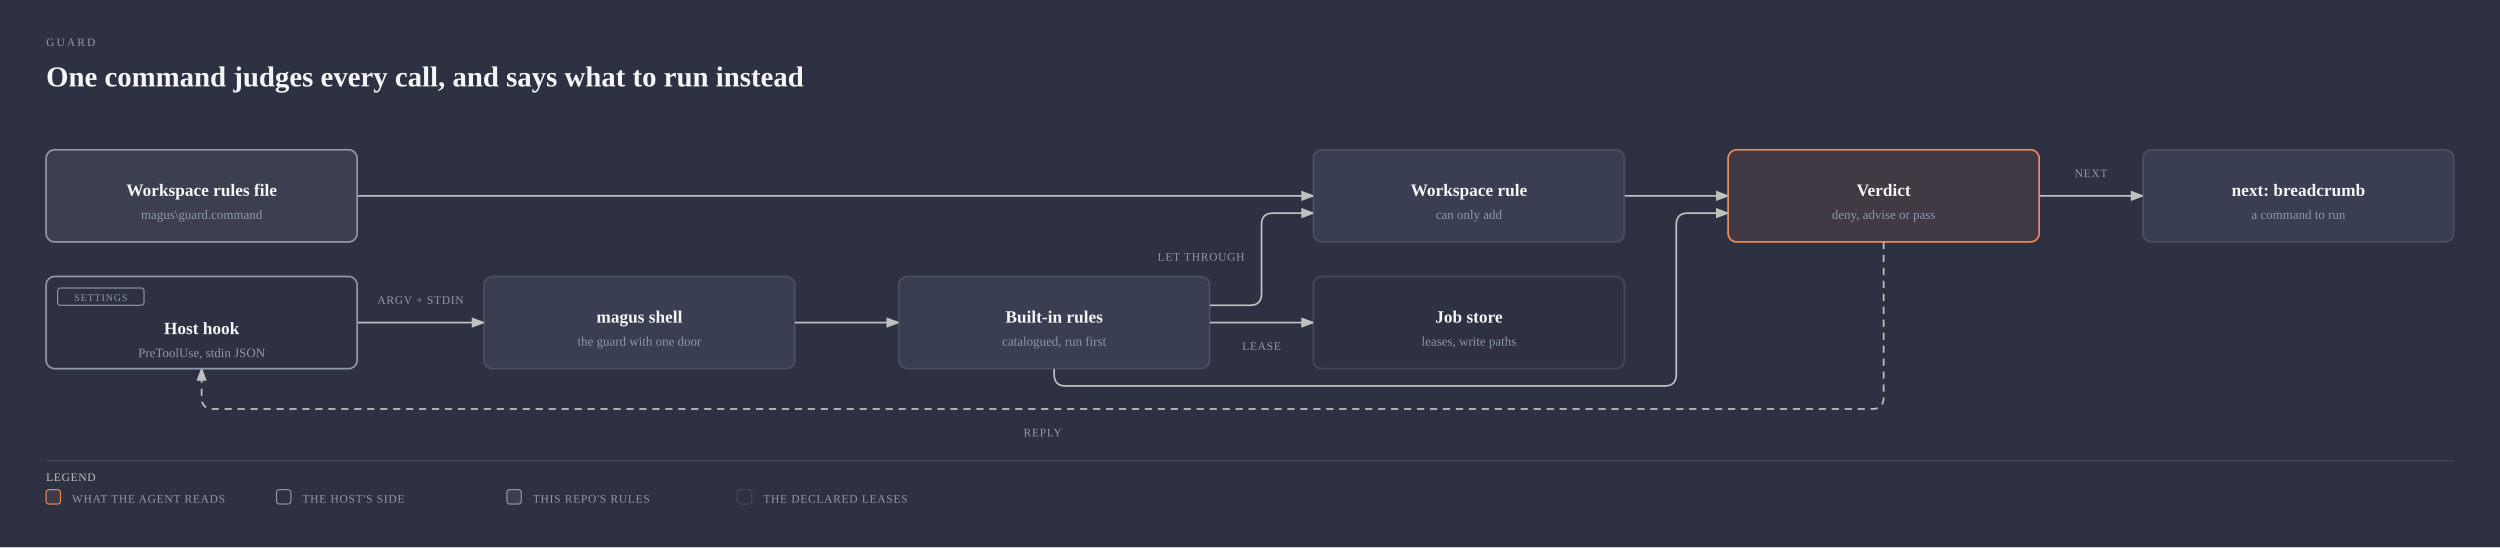
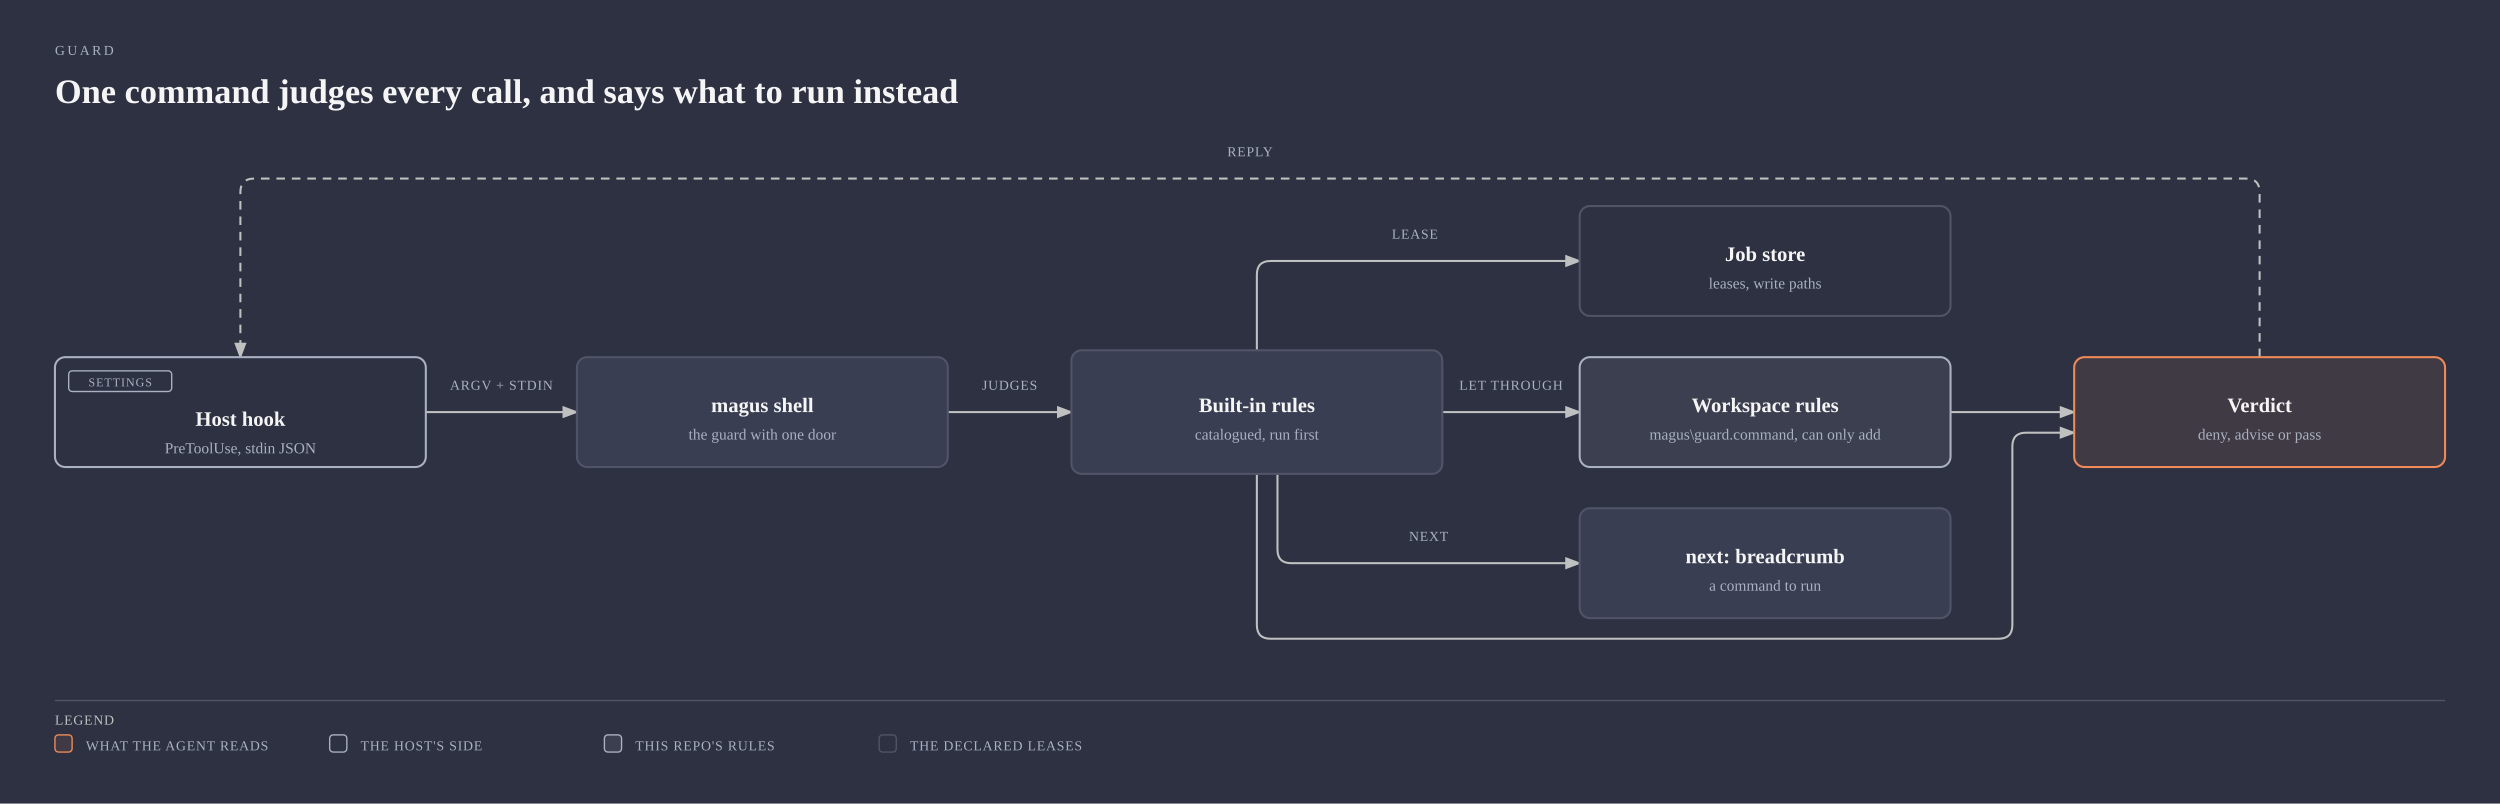
- <svg xmlns="http://www.w3.org/2000/svg" viewBox="0 0 1736 380" width="1736" height="380" role="img" aria-labelledby="guard-path-title guard-path-desc" class="magus-diagram">
+ <svg xmlns="http://www.w3.org/2000/svg" viewBox="0 0 1456 468" width="1456" height="468" role="img" aria-labelledby="guard-path-title guard-path-desc" class="magus-diagram">
  <defs>
    <marker id="guard-path-arrow-default" markerWidth="8" markerHeight="6" refX="7" refY="3" orient="auto">
      <polygon points="0 0, 8 3, 0 6" fill="#bfc0c0" />
    </marker>
    <marker id="guard-path-arrow-accent" markerWidth="8" markerHeight="6" refX="7" refY="3" orient="auto">
      <polygon points="0 0, 8 3, 0 6" fill="#f08a59" />
    </marker>
    <marker id="guard-path-arrow-link" markerWidth="8" markerHeight="6" refX="7" refY="3" orient="auto">
      <polygon points="0 0, 8 3, 0 6" fill="#6a95d8" />
    </marker>
  </defs>
  <rect width="100%" height="100%" fill="#2d3142" />
-   <text x="32" y="32" fill="#8e98ac" font-size="8" font-family="var(--pico-font-family-monospace, monospace)" style="font-variant-ligatures:none" letter-spacing="0.18em">GUARD</text>
+   <text x="32" y="32" fill="#a9b1c2" font-size="8" font-family="var(--pico-font-family-monospace, monospace)" style="font-variant-ligatures:none" letter-spacing="0.18em">GUARD</text>
  <text x="32" y="60" fill="#f5f5f5" font-size="20" font-weight="600" font-family="var(--pico-font-family, sans-serif)">One command judges every call, and says what to run instead</text>
  <g transform="translate(0,40)">
-     <path data-edge="hook-&gt;shell" id="guard-path-edge-hook-shell" d="M 248 184 L 336 184" fill="none" stroke="#bfc0c0" stroke-width="1.2" marker-end="url(#guard-path-arrow-default)" />
-     <path data-edge="shell-&gt;builtin" id="guard-path-edge-shell-builtin" d="M 552 184 L 624 184" fill="none" stroke="#bfc0c0" stroke-width="1.2" marker-end="url(#guard-path-arrow-default)" />
-     <path data-edge="builtin-&gt;jobs" id="guard-path-edge-builtin-jobs" d="M 840 184 L 912 184" fill="none" stroke="#bfc0c0" stroke-width="1.2" marker-end="url(#guard-path-arrow-default)" />
-     <path data-edge="builtin-&gt;workspace" id="guard-path-edge-builtin-workspace" d="M 840 172 L 868 172 Q 876 172 876 164 L 876 116 Q 876 108 884 108 L 912 108" fill="none" stroke="#bfc0c0" stroke-width="1.2" marker-end="url(#guard-path-arrow-default)" />
-     <path data-edge="policy-&gt;workspace" id="guard-path-edge-policy-workspace" d="M 248 96 L 912 96" fill="none" stroke="#bfc0c0" stroke-width="1.2" marker-end="url(#guard-path-arrow-default)" />
-     <path data-edge="builtin-&gt;verdict" id="guard-path-edge-builtin-verdict" d="M 732 216 L 732 220 Q 732 228 740 228 L 1156 228 Q 1164 228 1164 220 L 1164 116 Q 1164 108 1172 108 L 1200 108" fill="none" stroke="#bfc0c0" stroke-width="1.2" marker-end="url(#guard-path-arrow-default)" />
-     <path data-edge="workspace-&gt;verdict" id="guard-path-edge-workspace-verdict" d="M 1128 96 L 1200 96" fill="none" stroke="#bfc0c0" stroke-width="1.2" marker-end="url(#guard-path-arrow-default)" />
-     <path data-edge="verdict-&gt;hint" id="guard-path-edge-verdict-hint" d="M 1416 96 L 1488 96" fill="none" stroke="#bfc0c0" stroke-width="1.2" marker-end="url(#guard-path-arrow-default)" />
-     <path data-edge="verdict-&gt;hook" id="guard-path-edge-verdict-hook" d="M 1308 128 L 1308 236 Q 1308 244 1300 244 L 148 244 Q 140 244 140 236 L 140 216" fill="none" stroke="#bfc0c0" stroke-width="1.2" stroke-dasharray="5,4" marker-end="url(#guard-path-arrow-default)" />
-     <rect x="256" y="162" width="72" height="12" rx="2" fill="#2d3142" />
-     <text x="292" y="171" fill="#8e98ac" font-size="8" font-family="var(--pico-font-family-monospace, monospace)" style="font-variant-ligatures:none" text-anchor="middle" letter-spacing="0.06em">ARGV + STDIN</text>
-     <rect x="858" y="194" width="36" height="12" rx="2" fill="#2d3142" />
-     <text x="876" y="203" fill="#8e98ac" font-size="8" font-family="var(--pico-font-family-monospace, monospace)" style="font-variant-ligatures:none" text-anchor="middle" letter-spacing="0.06em">LEASE</text>
-     <rect x="802" y="132" width="64" height="12" rx="2" fill="#2d3142" />
-     <text x="834" y="141" fill="#8e98ac" font-size="8" font-family="var(--pico-font-family-monospace, monospace)" style="font-variant-ligatures:none" text-anchor="middle" letter-spacing="0.06em">LET THROUGH</text>
-     <rect x="1436" y="74" width="32" height="12" rx="2" fill="#2d3142" />
-     <text x="1452" y="83" fill="#8e98ac" font-size="8" font-family="var(--pico-font-family-monospace, monospace)" style="font-variant-ligatures:none" text-anchor="middle" letter-spacing="0.06em">NEXT</text>
-     <rect x="706" y="254" width="36" height="12" rx="2" fill="#2d3142" />
-     <text x="724" y="263" fill="#8e98ac" font-size="8" font-family="var(--pico-font-family-monospace, monospace)" style="font-variant-ligatures:none" text-anchor="middle" letter-spacing="0.06em">REPLY</text>
-     <g data-node="hook" data-anchor="docs/guides/integrations/agents/magus-command.buzz">
-       <rect x="32" y="152" width="216" height="64" rx="6" fill="#2d3142" />
-       <rect x="32" y="152" width="216" height="64" rx="6" fill="#2d3142" stroke="#8e98ac" stroke-width="1.2" />
-       <rect x="40" y="160" width="60" height="12" rx="2" fill="none" stroke="#8e98ac" stroke-width="0.8" />
-       <text x="70" y="169" fill="#8e98ac" font-size="7" font-family="var(--pico-font-family-monospace, monospace)" style="font-variant-ligatures:none" text-anchor="middle" letter-spacing="0.08em">SETTINGS</text>
-       <text x="140" y="192" fill="#f5f5f5" font-size="12" font-weight="600" font-family="var(--pico-font-family, sans-serif)" text-anchor="middle">Host hook</text>
-       <text x="140" y="208" fill="#8e98ac" font-size="9" font-family="var(--pico-font-family-monospace, monospace)" style="font-variant-ligatures:none" text-anchor="middle">PreToolUse, stdin JSON</text>
+     <path data-edge="external:Host hook-&gt;cmd/magus" id="guard-path-edge-external_3aHost_20hook-cmd_2fmagus" d="M 248 200 L 336 200" fill="none" stroke="#bfc0c0" stroke-width="1.2" marker-end="url(#guard-path-arrow-default)" />
+     <path data-edge="cmd/magus-&gt;internal/guard" id="guard-path-edge-cmd_2fmagus-internal_2fguard" d="M 552 200 L 624 200" fill="none" stroke="#bfc0c0" stroke-width="1.2" marker-end="url(#guard-path-arrow-default)" />
+     <path data-edge="internal/guard-&gt;internal/job" id="guard-path-edge-internal_2fguard-internal_2fjob" d="M 732 164 L 732 120 Q 732 112 740 112 L 920 112" fill="none" stroke="#bfc0c0" stroke-width="1.2" marker-end="url(#guard-path-arrow-default)" />
+     <path data-edge="internal/guard-&gt;external:Workspace rules" id="guard-path-edge-internal_2fguard-external_3aWorkspace_20rules" d="M 840 200 L 920 200" fill="none" stroke="#bfc0c0" stroke-width="1.2" marker-end="url(#guard-path-arrow-default)" />
+     <path data-edge="internal/guard-&gt;external:Verdict" id="guard-path-edge-internal_2fguard-external_3aVerdict" d="M 732 236 L 732 324 Q 732 332 740 332 L 1164 332 Q 1172 332 1172 324 L 1172 220 Q 1172 212 1180 212 L 1208 212" fill="none" stroke="#bfc0c0" stroke-width="1.2" marker-end="url(#guard-path-arrow-default)" />
+     <path data-edge="internal/guard-&gt;internal/hint" id="guard-path-edge-internal_2fguard-internal_2fhint" d="M 744 236 L 744 280 Q 744 288 752 288 L 920 288" fill="none" stroke="#bfc0c0" stroke-width="1.2" marker-end="url(#guard-path-arrow-default)" />
+     <path data-edge="external:Workspace rules-&gt;external:Verdict" id="guard-path-edge-external_3aWorkspace_20rules-external_3aVerdict" d="M 1136 200 L 1208 200" fill="none" stroke="#bfc0c0" stroke-width="1.2" marker-end="url(#guard-path-arrow-default)" />
+     <path data-edge="external:Verdict-&gt;external:Host hook" id="guard-path-edge-external_3aVerdict-external_3aHost_20hook" d="M 1316 168 L 1316 72 Q 1316 64 1308 64 L 148 64 Q 140 64 140 72 L 140 168" fill="none" stroke="#bfc0c0" stroke-width="1.2" stroke-dasharray="5,4" marker-end="url(#guard-path-arrow-default)" />
+     <rect x="256" y="178" width="72" height="12" rx="2" fill="#2d3142" />
+     <text x="292" y="187" fill="#a9b1c2" font-size="8" font-family="var(--pico-font-family-monospace, monospace)" style="font-variant-ligatures:none" text-anchor="middle" letter-spacing="0.06em">ARGV + STDIN</text>
+     <rect x="568" y="178" width="40" height="12" rx="2" fill="#2d3142" />
+     <text x="588" y="187" fill="#a9b1c2" font-size="8" font-family="var(--pico-font-family-monospace, monospace)" style="font-variant-ligatures:none" text-anchor="middle" letter-spacing="0.06em">JUDGES</text>
+     <rect x="806" y="90" width="36" height="12" rx="2" fill="#2d3142" />
+     <text x="824" y="99" fill="#a9b1c2" font-size="8" font-family="var(--pico-font-family-monospace, monospace)" style="font-variant-ligatures:none" text-anchor="middle" letter-spacing="0.06em">LEASE</text>
+     <rect x="848" y="178" width="64" height="12" rx="2" fill="#2d3142" />
+     <text x="880" y="187" fill="#a9b1c2" font-size="8" font-family="var(--pico-font-family-monospace, monospace)" style="font-variant-ligatures:none" text-anchor="middle" letter-spacing="0.06em">LET THROUGH</text>
+     <rect x="816" y="266" width="32" height="12" rx="2" fill="#2d3142" />
+     <text x="832" y="275" fill="#a9b1c2" font-size="8" font-family="var(--pico-font-family-monospace, monospace)" style="font-variant-ligatures:none" text-anchor="middle" letter-spacing="0.06em">NEXT</text>
+     <rect x="710" y="42" width="36" height="12" rx="2" fill="#2d3142" />
+     <text x="728" y="51" fill="#a9b1c2" font-size="8" font-family="var(--pico-font-family-monospace, monospace)" style="font-variant-ligatures:none" text-anchor="middle" letter-spacing="0.06em">REPLY</text>
+     <g data-node="external:Host hook">
+       <rect x="32" y="168" width="216" height="64" rx="6" fill="#2d3142" />
+       <rect x="32" y="168" width="216" height="64" rx="6" fill="#2d3142" stroke="#a9b1c2" stroke-width="1.2" />
+       <rect x="40" y="176" width="60" height="12" rx="2" fill="none" stroke="#a9b1c2" stroke-width="0.8" />
+       <text x="70" y="185" fill="#a9b1c2" font-size="7" font-family="var(--pico-font-family-monospace, monospace)" style="font-variant-ligatures:none" text-anchor="middle" letter-spacing="0.08em">SETTINGS</text>
+       <text x="140" y="208" fill="#f5f5f5" font-size="12" font-weight="600" font-family="var(--pico-font-family, sans-serif)" text-anchor="middle">Host hook</text>
+       <text x="140" y="224" fill="#a9b1c2" font-size="9" font-family="var(--pico-font-family-monospace, monospace)" style="font-variant-ligatures:none" text-anchor="middle">PreToolUse, stdin JSON</text>
    </g>
-     <g data-node="shell" data-anchor="cmd/magus/shell.go">
-       <rect x="336" y="152" width="216" height="64" rx="6" fill="#2d3142" />
-       <rect x="336" y="152" width="216" height="64" rx="6" fill="#393e53" stroke="rgba(245,245,245,0.12)" stroke-width="1.2" />
-       <text x="444" y="184" fill="#f5f5f5" font-size="12" font-weight="600" font-family="var(--pico-font-family, sans-serif)" text-anchor="middle">magus shell</text>
-       <text x="444" y="200" fill="#8e98ac" font-size="9" font-family="var(--pico-font-family-monospace, monospace)" style="font-variant-ligatures:none" text-anchor="middle">the guard with one door</text>
+     <g data-node="cmd/magus" data-anchor="cmd/magus">
+       <rect x="336" y="168" width="216" height="64" rx="6" fill="#2d3142" />
+       <rect x="336" y="168" width="216" height="64" rx="6" fill="#393e53" stroke="#505466" stroke-width="1.2" />
+       <text x="444" y="200" fill="#f5f5f5" font-size="12" font-weight="600" font-family="var(--pico-font-family, sans-serif)" text-anchor="middle">magus shell</text>
+       <text x="444" y="216" fill="#a9b1c2" font-size="9" font-family="var(--pico-font-family-monospace, monospace)" style="font-variant-ligatures:none" text-anchor="middle">the guard with one door</text>
    </g>
-     <g data-node="builtin" data-anchor="internal/guard">
-       <rect x="624" y="152" width="216" height="64" rx="6" fill="#2d3142" />
-       <rect x="624" y="152" width="216" height="64" rx="6" fill="#393e53" stroke="rgba(245,245,245,0.12)" stroke-width="1.2" />
-       <text x="732" y="184" fill="#f5f5f5" font-size="12" font-weight="600" font-family="var(--pico-font-family, sans-serif)" text-anchor="middle">Built-in rules</text>
-       <text x="732" y="200" fill="#8e98ac" font-size="9" font-family="var(--pico-font-family-monospace, monospace)" style="font-variant-ligatures:none" text-anchor="middle">catalogued, run first</text>
+     <g data-node="internal/guard" data-anchor="internal/guard">
+       <rect x="624" y="164" width="216" height="72" rx="6" fill="#2d3142" />
+       <rect x="624" y="164" width="216" height="72" rx="6" fill="#393e53" stroke="#505466" stroke-width="1.2" />
+       <text x="732" y="200" fill="#f5f5f5" font-size="12" font-weight="600" font-family="var(--pico-font-family, sans-serif)" text-anchor="middle">Built-in rules</text>
+       <text x="732" y="216" fill="#a9b1c2" font-size="9" font-family="var(--pico-font-family-monospace, monospace)" style="font-variant-ligatures:none" text-anchor="middle">catalogued, run first</text>
    </g>
-     <g data-node="policy" data-anchor="tools/policy/guard.buzz">
-       <rect x="32" y="64" width="216" height="64" rx="6" fill="#2d3142" />
-       <rect x="32" y="64" width="216" height="64" rx="6" fill="#bfc0c0" fill-opacity="0.1" stroke="#8e98ac" stroke-width="1.2" />
-       <text x="140" y="96" fill="#f5f5f5" font-size="12" font-weight="600" font-family="var(--pico-font-family, sans-serif)" text-anchor="middle">Workspace rules file</text>
-       <text x="140" y="112" fill="#8e98ac" font-size="9" font-family="var(--pico-font-family-monospace, monospace)" style="font-variant-ligatures:none" text-anchor="middle">magus\guard.command</text>
+     <g data-node="internal/job" data-anchor="internal/job">
+       <rect x="920" y="80" width="216" height="64" rx="6" fill="#2d3142" />
+       <rect x="920" y="80" width="216" height="64" rx="6" fill="#2d3142" stroke="#505466" stroke-width="1.2" />
+       <text x="1028" y="112" fill="#f5f5f5" font-size="12" font-weight="600" font-family="var(--pico-font-family, sans-serif)" text-anchor="middle">Job store</text>
+       <text x="1028" y="128" fill="#a9b1c2" font-size="9" font-family="var(--pico-font-family-monospace, monospace)" style="font-variant-ligatures:none" text-anchor="middle">leases, write paths</text>
    </g>
-     <g data-node="workspace" data-anchor="internal/guard/workspace_rule.go">
-       <rect x="912" y="64" width="216" height="64" rx="6" fill="#2d3142" />
-       <rect x="912" y="64" width="216" height="64" rx="6" fill="#393e53" stroke="rgba(245,245,245,0.12)" stroke-width="1.2" />
-       <text x="1020" y="96" fill="#f5f5f5" font-size="12" font-weight="600" font-family="var(--pico-font-family, sans-serif)" text-anchor="middle">Workspace rule</text>
-       <text x="1020" y="112" fill="#8e98ac" font-size="9" font-family="var(--pico-font-family-monospace, monospace)" style="font-variant-ligatures:none" text-anchor="middle">can only add</text>
+     <g data-node="external:Workspace rules">
+       <rect x="920" y="168" width="216" height="64" rx="6" fill="#2d3142" />
+       <rect x="920" y="168" width="216" height="64" rx="6" fill="#bfc0c0" fill-opacity="0.1" stroke="#a9b1c2" stroke-width="1.2" />
+       <text x="1028" y="200" fill="#f5f5f5" font-size="12" font-weight="600" font-family="var(--pico-font-family, sans-serif)" text-anchor="middle">Workspace rules</text>
+       <text x="1028" y="216" fill="#a9b1c2" font-size="9" font-family="var(--pico-font-family-monospace, monospace)" style="font-variant-ligatures:none" text-anchor="middle">magus\guard.command, can only add</text>
    </g>
-     <g data-node="jobs" data-anchor="internal/job">
-       <rect x="912" y="152" width="216" height="64" rx="6" fill="#2d3142" />
-       <rect x="912" y="152" width="216" height="64" rx="6" fill="#2d3142" stroke="rgba(245,245,245,0.12)" stroke-width="1.2" />
-       <text x="1020" y="184" fill="#f5f5f5" font-size="12" font-weight="600" font-family="var(--pico-font-family, sans-serif)" text-anchor="middle">Job store</text>
-       <text x="1020" y="200" fill="#8e98ac" font-size="9" font-family="var(--pico-font-family-monospace, monospace)" style="font-variant-ligatures:none" text-anchor="middle">leases, write paths</text>
+     <g data-node="external:Verdict">
+       <rect x="1208" y="168" width="216" height="64" rx="6" fill="#2d3142" />
+       <rect x="1208" y="168" width="216" height="64" rx="6" fill="#403a44" stroke="#f08a59" stroke-width="1.2" />
+       <text x="1316" y="200" fill="#f5f5f5" font-size="12" font-weight="600" font-family="var(--pico-font-family, sans-serif)" text-anchor="middle">Verdict</text>
+       <text x="1316" y="216" fill="#a9b1c2" font-size="9" font-family="var(--pico-font-family-monospace, monospace)" style="font-variant-ligatures:none" text-anchor="middle">deny, advise or pass</text>
    </g>
-     <g data-node="hint" data-anchor="internal/hint">
-       <rect x="1488" y="64" width="216" height="64" rx="6" fill="#2d3142" />
-       <rect x="1488" y="64" width="216" height="64" rx="6" fill="#393e53" stroke="rgba(245,245,245,0.12)" stroke-width="1.2" />
-       <text x="1596" y="96" fill="#f5f5f5" font-size="12" font-weight="600" font-family="var(--pico-font-family, sans-serif)" text-anchor="middle">next: breadcrumb</text>
-       <text x="1596" y="112" fill="#8e98ac" font-size="9" font-family="var(--pico-font-family-monospace, monospace)" style="font-variant-ligatures:none" text-anchor="middle">a command to run</text>
+     <g data-node="internal/hint" data-anchor="internal/hint">
+       <rect x="920" y="256" width="216" height="64" rx="6" fill="#2d3142" />
+       <rect x="920" y="256" width="216" height="64" rx="6" fill="#393e53" stroke="#505466" stroke-width="1.2" />
+       <text x="1028" y="288" fill="#f5f5f5" font-size="12" font-weight="600" font-family="var(--pico-font-family, sans-serif)" text-anchor="middle">next: breadcrumb</text>
+       <text x="1028" y="304" fill="#a9b1c2" font-size="9" font-family="var(--pico-font-family-monospace, monospace)" style="font-variant-ligatures:none" text-anchor="middle">a command to run</text>
    </g>
-     <g data-node="verdict" data-anchor="internal/guard/denial.go">
-       <rect x="1200" y="64" width="216" height="64" rx="6" fill="#2d3142" />
-       <rect x="1200" y="64" width="216" height="64" rx="6" fill="rgba(240,138,89,0.10)" stroke="#f08a59" stroke-width="1.2" />
-       <text x="1308" y="96" fill="#f5f5f5" font-size="12" font-weight="600" font-family="var(--pico-font-family, sans-serif)" text-anchor="middle">Verdict</text>
-       <text x="1308" y="112" fill="#8e98ac" font-size="9" font-family="var(--pico-font-family-monospace, monospace)" style="font-variant-ligatures:none" text-anchor="middle">deny, advise or pass</text>
-     </g>
-     <line x1="32" y1="280" x2="1704" y2="280" stroke="rgba(245,245,245,0.12)" stroke-width="0.8" />
-     <text x="32" y="294" fill="#bfc0c0" font-size="8" font-family="var(--pico-font-family-monospace, monospace)" style="font-variant-ligatures:none" letter-spacing="0.06em">LEGEND</text>
-     <rect x="32" y="300" width="10" height="10" rx="2" fill="rgba(240,138,89,0.10)" stroke="#f08a59" stroke-width="0.8" />
-     <text x="50" y="309" fill="#8e98ac" font-size="8" font-family="var(--pico-font-family-monospace, monospace)" style="font-variant-ligatures:none" letter-spacing="0.06em">WHAT THE AGENT READS</text>
-     <rect x="192" y="300" width="10" height="10" rx="2" fill="#2d3142" stroke="#8e98ac" stroke-width="0.8" />
-     <text x="210" y="309" fill="#8e98ac" font-size="8" font-family="var(--pico-font-family-monospace, monospace)" style="font-variant-ligatures:none" letter-spacing="0.06em">THE HOST'S SIDE</text>
-     <rect x="352" y="300" width="10" height="10" rx="2" fill="#bfc0c0" fill-opacity="0.1" stroke="#8e98ac" stroke-width="0.8" />
-     <text x="370" y="309" fill="#8e98ac" font-size="8" font-family="var(--pico-font-family-monospace, monospace)" style="font-variant-ligatures:none" letter-spacing="0.06em">THIS REPO'S RULES</text>
-     <rect x="512" y="300" width="10" height="10" rx="2" fill="#2d3142" stroke="rgba(245,245,245,0.12)" stroke-width="0.8" />
-     <text x="530" y="309" fill="#8e98ac" font-size="8" font-family="var(--pico-font-family-monospace, monospace)" style="font-variant-ligatures:none" letter-spacing="0.06em">THE DECLARED LEASES</text>
+     <line x1="32" y1="368" x2="1424" y2="368" stroke="#505466" stroke-width="0.8" />
+     <text x="32" y="382" fill="#bfc0c0" font-size="8" font-family="var(--pico-font-family-monospace, monospace)" style="font-variant-ligatures:none" letter-spacing="0.06em">LEGEND</text>
+     <rect x="32" y="388" width="10" height="10" rx="2" fill="#403a44" stroke="#f08a59" stroke-width="0.8" />
+     <text x="50" y="397" fill="#a9b1c2" font-size="8" font-family="var(--pico-font-family-monospace, monospace)" style="font-variant-ligatures:none" letter-spacing="0.06em">WHAT THE AGENT READS</text>
+     <rect x="192" y="388" width="10" height="10" rx="2" fill="#2d3142" stroke="#a9b1c2" stroke-width="0.8" />
+     <text x="210" y="397" fill="#a9b1c2" font-size="8" font-family="var(--pico-font-family-monospace, monospace)" style="font-variant-ligatures:none" letter-spacing="0.06em">THE HOST'S SIDE</text>
+     <rect x="352" y="388" width="10" height="10" rx="2" fill="#bfc0c0" fill-opacity="0.1" stroke="#a9b1c2" stroke-width="0.8" />
+     <text x="370" y="397" fill="#a9b1c2" font-size="8" font-family="var(--pico-font-family-monospace, monospace)" style="font-variant-ligatures:none" letter-spacing="0.06em">THIS REPO'S RULES</text>
+     <rect x="512" y="388" width="10" height="10" rx="2" fill="#2d3142" stroke="#505466" stroke-width="0.8" />
+     <text x="530" y="397" fill="#a9b1c2" font-size="8" font-family="var(--pico-font-family-monospace, monospace)" style="font-variant-ligatures:none" letter-spacing="0.06em">THE DECLARED LEASES</text>
  </g>
</svg>
